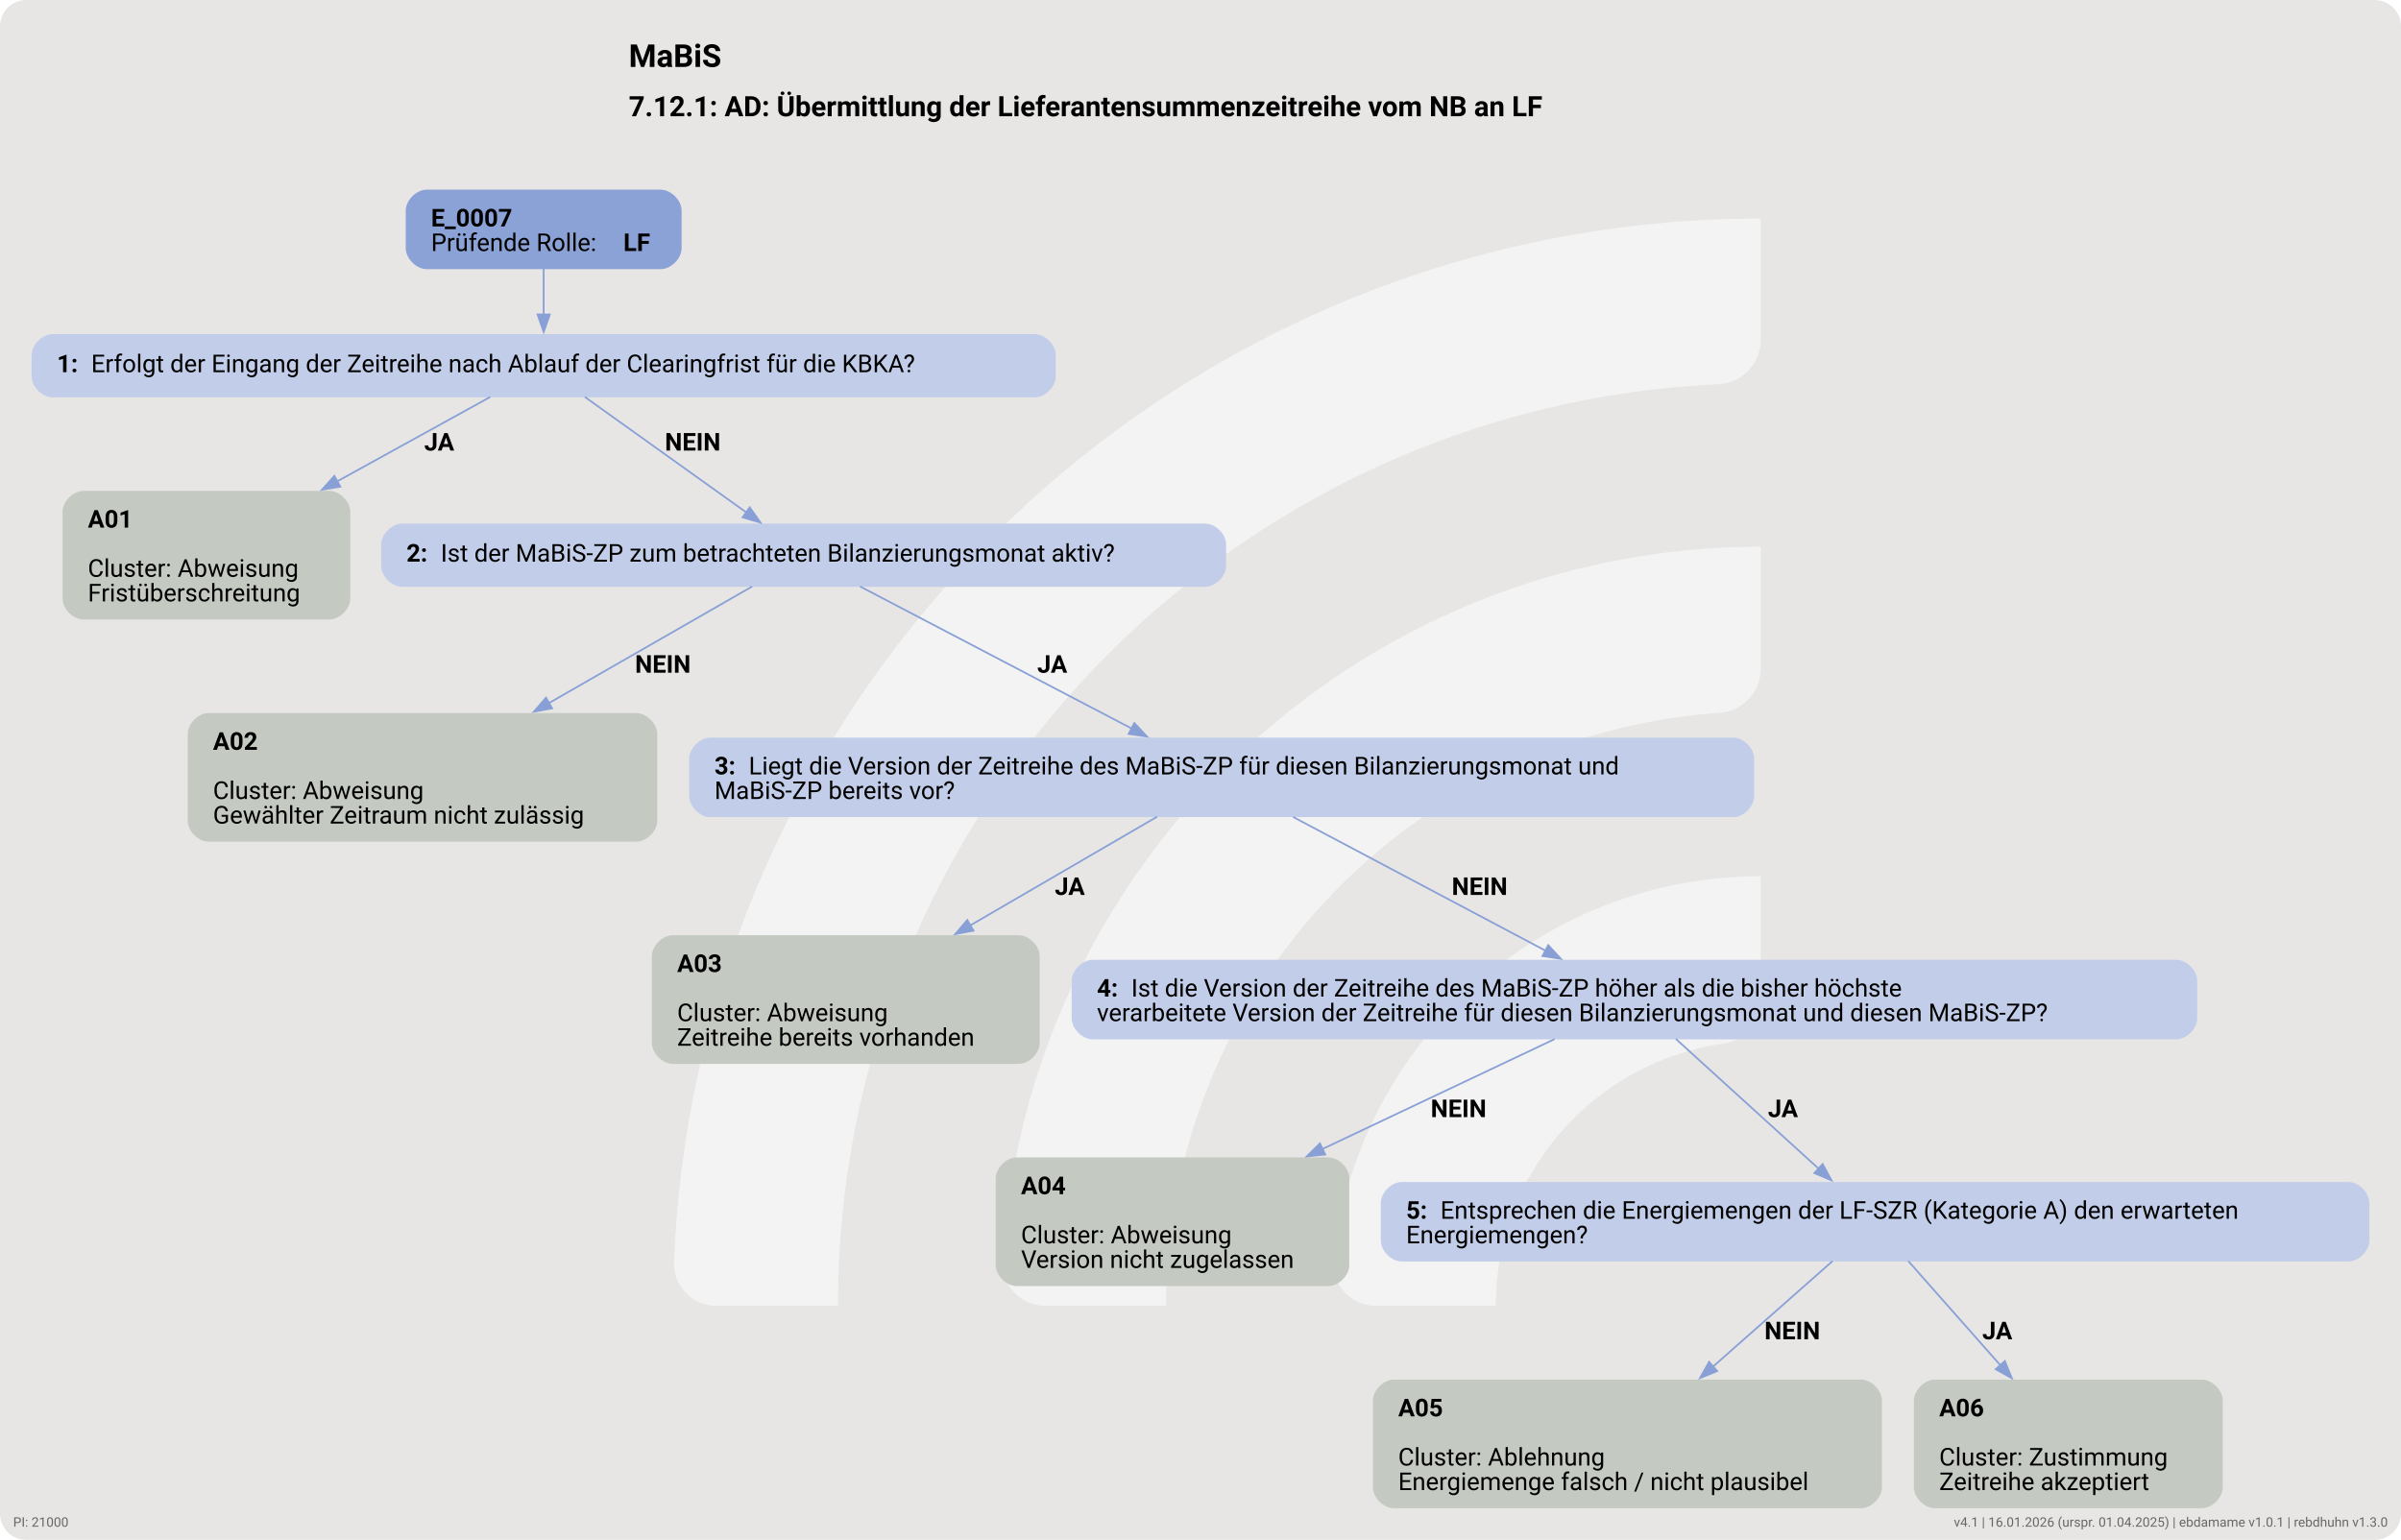
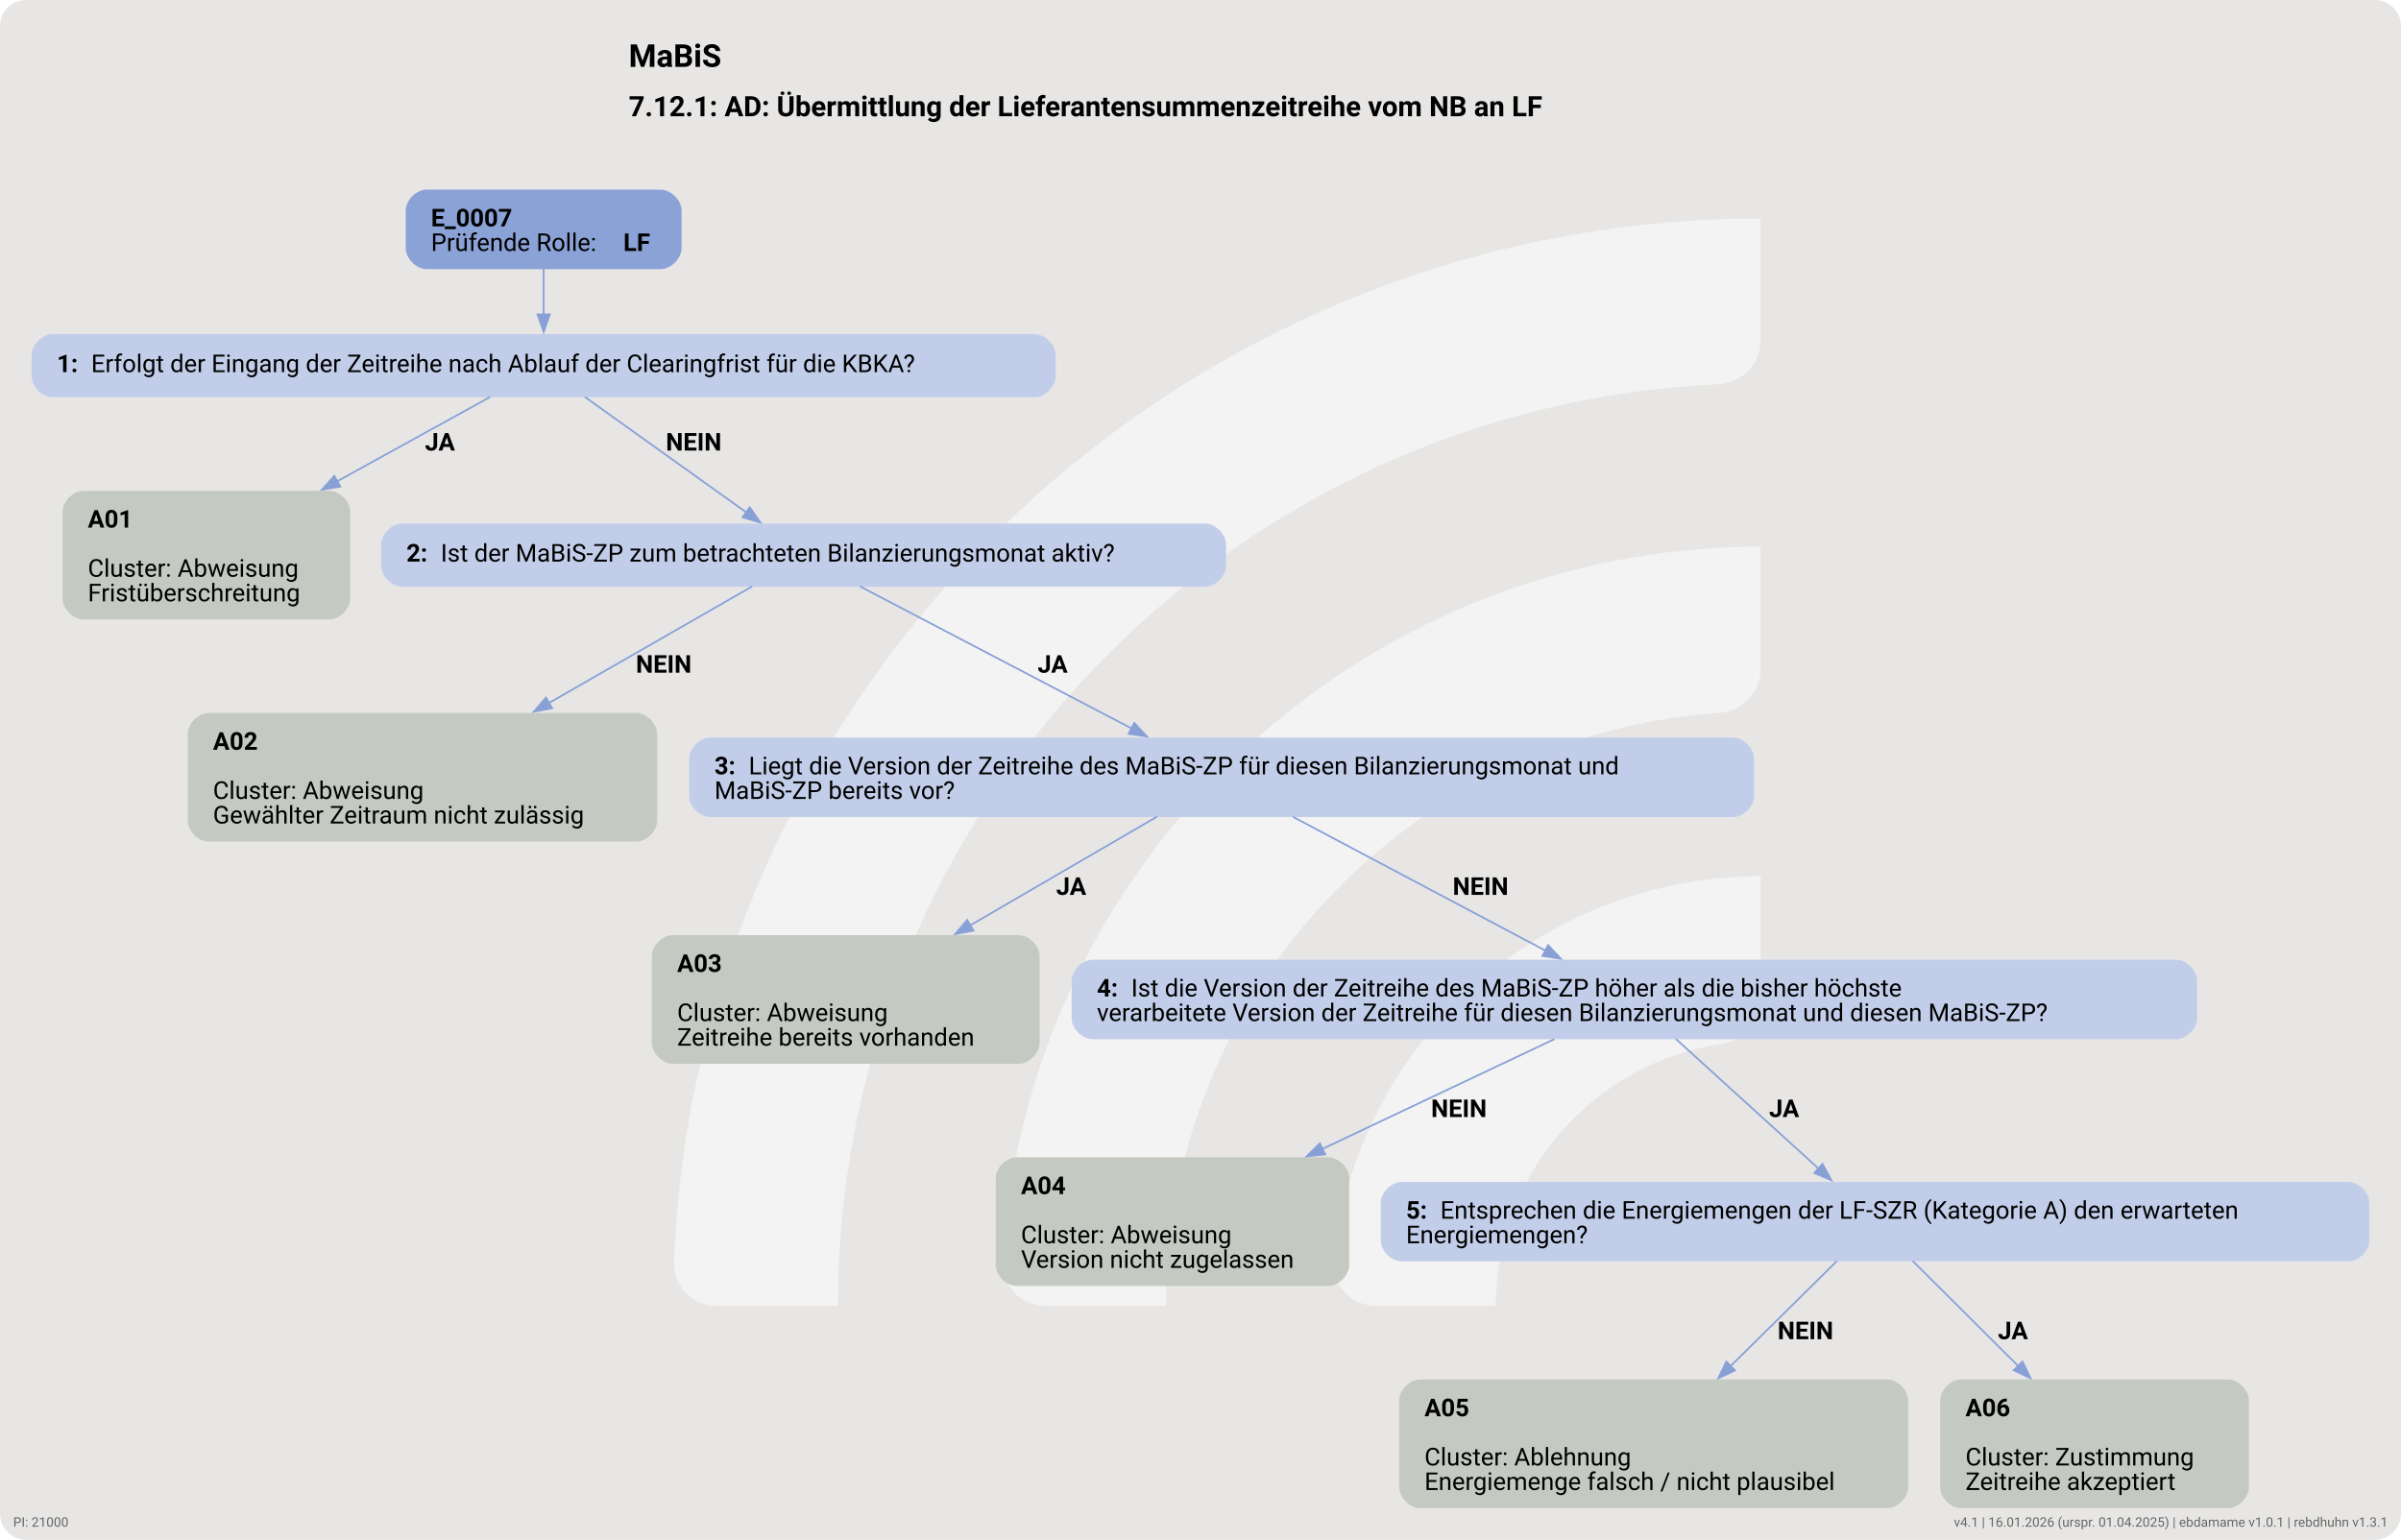
<svg xmlns="http://www.w3.org/2000/svg" version="1.1" width="1822.667px" viewBox="0 0 1822.667 1169.333" height="1169.333px">
  <g>
    <svg version="1.1" width="1822.667px" viewBox="0 0 1822.667 1169.333" height="1169.333px">
      <rect fill="#e7e6e5" x="0" y="0" width="1822.667" height="1169.333" rx="20" ry="20" />
      <g>
        <g transform="translate(434.4785, 116.9333) scale(1 1) translate(0, 0) scale(1.646485 1.646485) ">
          <defs>
            <style>.cls-1{fill:#ffffff88;}</style>
          </defs>
          <path class="cls-1" d="M122.44,531.2h-56.1c-11,0-19.9-9.12-19.46-20.11C57.47,243.89,278.15,29.78,547.91,29.78v56.02c0,10.98-8.69,19.89-19.66,20.39-225.51,10.31-405.8,197-405.8,425Z" />
          <path class="cls-1" d="M273.78,531.2h-55.93c-11.23,0-20.09-9.48-19.43-20.69,10.74-183.44,163.39-329.39,349.48-329.39v56.26c0,10.71-8.27,19.62-18.96,20.35-142.35,9.77-255.17,128.69-255.17,273.46Z" />
          <path class="cls-1" d="M425.77,531.2h-55.45c-11.65,0-20.6-10.17-19.33-21.75,10.87-99.03,95.03-176.34,196.92-176.34v57.01c0,10.05-7.28,18.75-17.23,20.16-59.22,8.4-104.91,59.42-104.91,120.92Z" />
        </g>
-         <svg width="1367pt" height="877pt" viewBox="0.00 0.00 1366.93 876.93">
+         <svg width="1367pt" height="877pt" viewBox="0.00 0.00 1367.00 877.00">
          <g id="graph0" class="graph" transform="scale(1 1) rotate(0) translate(18 858.93)">
-             <text text-anchor="start" x="339.96" y="-820.83" font-family="Roboto, sans-serif" font-weight="bold" font-size="18.00">MaBiS</text>
-             <text text-anchor="start" x="339.96" y="-792.73" font-family="Roboto, sans-serif" font-weight="bold" font-size="16.00">7.12.1: AD: Übermittlung der Lieferantensummenzeitreihe vom NB an LF</text>
+             <text xml:space="preserve" text-anchor="start" x="339.96" y="-820.83" font-family="Roboto, sans-serif" font-weight="bold" font-size="18.00">MaBiS</text>
+             <text xml:space="preserve" text-anchor="start" x="339.96" y="-792.73" font-family="Roboto, sans-serif" font-weight="bold" font-size="16.00">7.12.1: AD: Übermittlung der Lieferantensummenzeitreihe vom NB an LF</text>
            <g id="node1" class="node">
              <path fill="#8ba2d7" stroke="black" stroke-width="0" d="M358.05,-750.93C358.05,-750.93 225,-750.93 225,-750.93 219,-750.93 213,-744.93 213,-738.93 213,-738.93 213,-717.65 213,-717.65 213,-711.65 219,-705.65 225,-705.65 225,-705.65 358.05,-705.65 358.05,-705.65 364.05,-705.65 370.05,-711.65 370.05,-717.65 370.05,-717.65 370.05,-738.93 370.05,-738.93 370.05,-744.93 364.05,-750.93 358.05,-750.93" />
-               <text text-anchor="start" x="227.4" y="-729.99" font-family="Roboto, sans-serif" font-weight="bold" font-size="14.00">E_0007</text>
-               <text text-anchor="start" x="227.4" y="-715.99" font-family="Roboto, sans-serif" font-size="14.00">Prüfende Rolle: </text>
-               <text text-anchor="start" x="336.9" y="-715.99" font-family="Roboto, sans-serif" font-weight="bold" font-size="14.00">LF</text>
+               <text xml:space="preserve" text-anchor="start" x="227.4" y="-729.99" font-family="Roboto, sans-serif" font-weight="bold" font-size="14.00">E_0007</text>
+               <text xml:space="preserve" text-anchor="start" x="227.4" y="-715.99" font-family="Roboto, sans-serif" font-size="14.00">Prüfende Rolle: </text>
+               <text xml:space="preserve" text-anchor="start" x="336.9" y="-715.99" font-family="Roboto, sans-serif" font-weight="bold" font-size="14.00">LF</text>
            </g>
            <g id="node2" class="node">
              <path fill="#c2cee9" stroke="black" stroke-width="0" d="M571.05,-668.65C571.05,-668.65 12,-668.65 12,-668.65 6,-668.65 0,-662.65 0,-656.65 0,-656.65 0,-644.65 0,-644.65 0,-638.65 6,-632.65 12,-632.65 12,-632.65 571.05,-632.65 571.05,-632.65 577.05,-632.65 583.05,-638.65 583.05,-644.65 583.05,-644.65 583.05,-656.65 583.05,-656.65 583.05,-662.65 577.05,-668.65 571.05,-668.65" />
-               <text text-anchor="start" x="14.4" y="-646.98" font-family="Roboto, sans-serif" font-weight="bold" font-size="14.00">1: </text>
-               <text text-anchor="start" x="33.9" y="-646.98" font-family="Roboto, sans-serif" font-size="14.00">Erfolgt der Eingang der Zeitreihe nach Ablauf der Clearingfrist für die KBKA?</text>
+               <text xml:space="preserve" text-anchor="start" x="14.4" y="-646.98" font-family="Roboto, sans-serif" font-weight="bold" font-size="14.00">1: </text>
+               <text xml:space="preserve" text-anchor="start" x="33.9" y="-646.98" font-family="Roboto, sans-serif" font-size="14.00">Erfolgt der Eingang der Zeitreihe nach Ablauf der Clearingfrist für die KBKA?</text>
            </g>
            <g id="edge1" class="edge">
              <path fill="none" stroke="#88a0d6" d="M291.52,-705.82C291.52,-697.74 291.52,-688.44 291.52,-679.84" />
              <polygon fill="#88a0d6" stroke="#88a0d6" points="295.03,-679.88 291.53,-669.88 288.03,-679.88 295.03,-679.88" />
            </g>
            <g id="node3" class="node">
              <path fill="#c4cac1" stroke="black" stroke-width="0" d="M169.42,-579.4C169.42,-579.4 29.62,-579.4 29.62,-579.4 23.62,-579.4 17.62,-573.4 17.62,-567.4 17.62,-567.4 17.62,-518.12 17.62,-518.12 17.62,-512.12 23.62,-506.12 29.62,-506.12 29.62,-506.12 169.42,-506.12 169.42,-506.12 175.42,-506.12 181.42,-512.12 181.42,-518.12 181.42,-518.12 181.42,-567.4 181.42,-567.4 181.42,-573.4 175.42,-579.4 169.42,-579.4" />
-               <text text-anchor="start" x="32.02" y="-558.46" font-family="Roboto, sans-serif" font-weight="bold" font-size="14.00">A01</text>
-               <text text-anchor="start" x="32.02" y="-530.46" font-family="Roboto, sans-serif" font-size="14.00">Cluster: Abweisung</text>
-               <text text-anchor="start" x="32.02" y="-516.46" font-family="Roboto, sans-serif" font-size="14.00">Fristüberschreitung</text>
+               <text xml:space="preserve" text-anchor="start" x="32.02" y="-558.46" font-family="Roboto, sans-serif" font-weight="bold" font-size="14.00">A01</text>
+               <text xml:space="preserve" text-anchor="start" x="32.02" y="-530.46" font-family="Roboto, sans-serif" font-size="14.00">Cluster: Abweisung</text>
+               <text xml:space="preserve" text-anchor="start" x="32.02" y="-516.46" font-family="Roboto, sans-serif" font-size="14.00">Fristüberschreitung</text>
            </g>
            <g id="edge2" class="edge">
              <path fill="none" stroke="#88a0d6" d="M261.1,-632.87C237.63,-619.93 204.14,-601.46 173.73,-584.69" />
              <polygon fill="#88a0d6" stroke="#88a0d6" points="175.75,-581.8 165.31,-580.04 172.37,-587.93 175.75,-581.8" />
-               <text text-anchor="start" x="223.52" y="-602.35" font-family="Roboto, sans-serif" font-weight="bold" font-size="14.00">JA</text>
+               <text xml:space="preserve" text-anchor="start" x="223.94" y="-602.35" font-family="Roboto, sans-serif" font-weight="bold" font-size="14.00">JA</text>
            </g>
            <g id="node4" class="node">
              <path fill="#c2cee9" stroke="black" stroke-width="0" d="M668.05,-560.76C668.05,-560.76 211,-560.76 211,-560.76 205,-560.76 199,-554.76 199,-548.76 199,-548.76 199,-536.76 199,-536.76 199,-530.76 205,-524.76 211,-524.76 211,-524.76 668.05,-524.76 668.05,-524.76 674.05,-524.76 680.05,-530.76 680.05,-536.76 680.05,-536.76 680.05,-548.76 680.05,-548.76 680.05,-554.76 674.05,-560.76 668.05,-560.76" />
-               <text text-anchor="start" x="213.4" y="-539.09" font-family="Roboto, sans-serif" font-weight="bold" font-size="14.00">2: </text>
-               <text text-anchor="start" x="232.9" y="-539.09" font-family="Roboto, sans-serif" font-size="14.00">Ist der MaBiS-ZP zum betrachteten Bilanzierungsmonat aktiv?</text>
+               <text xml:space="preserve" text-anchor="start" x="213.4" y="-539.09" font-family="Roboto, sans-serif" font-weight="bold" font-size="14.00">2: </text>
+               <text xml:space="preserve" text-anchor="start" x="232.9" y="-539.09" font-family="Roboto, sans-serif" font-size="14.00">Ist der MaBiS-ZP zum betrachteten Bilanzierungsmonat aktiv?</text>
            </g>
            <g id="edge3" class="edge">
              <path fill="none" stroke="#88a0d6" d="M314.98,-632.87C339.77,-615.13 379.05,-587.03 406.87,-567.13" />
              <polygon fill="#88a0d6" stroke="#88a0d6" points="408.86,-570.01 414.95,-561.34 404.78,-564.31 408.86,-570.01" />
-               <text text-anchor="start" x="360.52" y="-602.35" font-family="Roboto, sans-serif" font-weight="bold" font-size="14.00">NEIN</text>
+               <text xml:space="preserve" text-anchor="start" x="361.09" y="-602.35" font-family="Roboto, sans-serif" font-weight="bold" font-size="14.00">NEIN</text>
            </g>
            <g id="node5" class="node">
              <path fill="#c4cac1" stroke="black" stroke-width="0" d="M344.17,-452.87C344.17,-452.87 100.88,-452.87 100.88,-452.87 94.88,-452.87 88.87,-446.87 88.87,-440.87 88.87,-440.87 88.87,-391.59 88.87,-391.59 88.87,-385.59 94.87,-379.59 100.87,-379.59 100.87,-379.59 344.17,-379.59 344.17,-379.59 350.17,-379.59 356.17,-385.59 356.17,-391.59 356.17,-391.59 356.17,-440.87 356.17,-440.87 356.17,-446.87 350.17,-452.87 344.17,-452.87" />
-               <text text-anchor="start" x="103.27" y="-431.93" font-family="Roboto, sans-serif" font-weight="bold" font-size="14.00">A02</text>
-               <text text-anchor="start" x="103.27" y="-403.93" font-family="Roboto, sans-serif" font-size="14.00">Cluster: Abweisung</text>
-               <text text-anchor="start" x="103.27" y="-389.93" font-family="Roboto, sans-serif" font-size="14.00">Gewählter Zeitraum nicht zulässig</text>
+               <text xml:space="preserve" text-anchor="start" x="103.27" y="-431.93" font-family="Roboto, sans-serif" font-weight="bold" font-size="14.00">A02</text>
+               <text xml:space="preserve" text-anchor="start" x="103.27" y="-403.93" font-family="Roboto, sans-serif" font-size="14.00">Cluster: Abweisung</text>
+               <text xml:space="preserve" text-anchor="start" x="103.27" y="-389.93" font-family="Roboto, sans-serif" font-size="14.00">Gewählter Zeitraum nicht zulässig</text>
            </g>
            <g id="edge4" class="edge">
              <path fill="none" stroke="#88a0d6" d="M410.26,-524.97C380.72,-508.01 333.94,-481.17 294.48,-458.52" />
              <polygon fill="#88a0d6" stroke="#88a0d6" points="296.34,-455.56 285.93,-453.62 292.86,-461.63 296.34,-455.56" />
-               <text text-anchor="start" x="343.52" y="-475.82" font-family="Roboto, sans-serif" font-weight="bold" font-size="14.00">NEIN</text>
+               <text xml:space="preserve" text-anchor="start" x="344.02" y="-475.82" font-family="Roboto, sans-serif" font-weight="bold" font-size="14.00">NEIN</text>
            </g>
            <g id="node6" class="node">
              <path fill="#c2cee9" stroke="black" stroke-width="0" d="M968.67,-438.87C968.67,-438.87 386.38,-438.87 386.38,-438.87 380.38,-438.87 374.38,-432.87 374.38,-426.87 374.38,-426.87 374.38,-405.59 374.38,-405.59 374.38,-399.59 380.38,-393.59 386.38,-393.59 386.38,-393.59 968.67,-393.59 968.67,-393.59 974.67,-393.59 980.67,-399.59 980.67,-405.59 980.67,-405.59 980.67,-426.87 980.67,-426.87 980.67,-432.87 974.67,-438.87 968.67,-438.87" />
-               <text text-anchor="start" x="388.77" y="-417.93" font-family="Roboto, sans-serif" font-weight="bold" font-size="14.00">3: </text>
-               <text text-anchor="start" x="408.27" y="-417.93" font-family="Roboto, sans-serif" font-size="14.00">Liegt die Version der Zeitreihe des MaBiS-ZP für diesen Bilanzierungsmonat und</text>
-               <text text-anchor="start" x="388.77" y="-403.93" font-family="Roboto, sans-serif" font-size="14.00">MaBiS-ZP bereits vor?</text>
+               <text xml:space="preserve" text-anchor="start" x="388.77" y="-417.93" font-family="Roboto, sans-serif" font-weight="bold" font-size="14.00">3: </text>
+               <text xml:space="preserve" text-anchor="start" x="408.27" y="-417.93" font-family="Roboto, sans-serif" font-size="14.00">Liegt die Version der Zeitreihe des MaBiS-ZP für diesen Bilanzierungsmonat und</text>
+               <text xml:space="preserve" text-anchor="start" x="388.77" y="-403.93" font-family="Roboto, sans-serif" font-size="14.00">MaBiS-ZP bereits vor?</text>
            </g>
            <g id="edge5" class="edge">
              <path fill="none" stroke="#88a0d6" d="M471.62,-524.97C511.34,-504.18 579.46,-468.54 626.4,-443.98" />
              <polygon fill="#88a0d6" stroke="#88a0d6" points="627.8,-447.2 635.03,-439.46 624.55,-441 627.8,-447.2" />
-               <text text-anchor="start" x="572.52" y="-475.82" font-family="Roboto, sans-serif" font-weight="bold" font-size="14.00">JA</text>
+               <text xml:space="preserve" text-anchor="start" x="572.77" y="-475.82" font-family="Roboto, sans-serif" font-weight="bold" font-size="14.00">JA</text>
            </g>
            <g id="node7" class="node">
              <path fill="#c4cac1" stroke="black" stroke-width="0" d="M561.92,-326.34C561.92,-326.34 365.12,-326.34 365.12,-326.34 359.12,-326.34 353.12,-320.34 353.12,-314.34 353.12,-314.34 353.12,-265.06 353.12,-265.06 353.12,-259.06 359.12,-253.06 365.12,-253.06 365.12,-253.06 561.92,-253.06 561.92,-253.06 567.92,-253.06 573.92,-259.06 573.92,-265.06 573.92,-265.06 573.92,-314.34 573.92,-314.34 573.92,-320.34 567.92,-326.34 561.92,-326.34" />
-               <text text-anchor="start" x="367.52" y="-305.4" font-family="Roboto, sans-serif" font-weight="bold" font-size="14.00">A03</text>
-               <text text-anchor="start" x="367.52" y="-277.4" font-family="Roboto, sans-serif" font-size="14.00">Cluster: Abweisung</text>
-               <text text-anchor="start" x="367.52" y="-263.4" font-family="Roboto, sans-serif" font-size="14.00">Zeitreihe bereits vorhanden</text>
+               <text xml:space="preserve" text-anchor="start" x="367.52" y="-305.4" font-family="Roboto, sans-serif" font-weight="bold" font-size="14.00">A03</text>
+               <text xml:space="preserve" text-anchor="start" x="367.52" y="-277.4" font-family="Roboto, sans-serif" font-size="14.00">Cluster: Abweisung</text>
+               <text xml:space="preserve" text-anchor="start" x="367.52" y="-263.4" font-family="Roboto, sans-serif" font-size="14.00">Zeitreihe bereits vorhanden</text>
            </g>
            <g id="edge6" class="edge">
              <path fill="none" stroke="#88a0d6" d="M640.74,-393.82C611.57,-376.85 569.95,-352.63 534.37,-331.92" />
              <polygon fill="#88a0d6" stroke="#88a0d6" points="536.22,-328.95 525.81,-326.95 532.7,-335 536.22,-328.95" />
-               <text text-anchor="start" x="582.52" y="-349.29" font-family="Roboto, sans-serif" font-weight="bold" font-size="14.00">JA</text>
+               <text xml:space="preserve" text-anchor="start" x="583.34" y="-349.29" font-family="Roboto, sans-serif" font-weight="bold" font-size="14.00">JA</text>
            </g>
            <g id="node8" class="node">
              <path fill="#c2cee9" stroke="black" stroke-width="0" d="M1220.92,-312.34C1220.92,-312.34 604.12,-312.34 604.12,-312.34 598.12,-312.34 592.12,-306.34 592.12,-300.34 592.12,-300.34 592.12,-279.06 592.12,-279.06 592.12,-273.06 598.12,-267.06 604.12,-267.06 604.12,-267.06 1220.92,-267.06 1220.92,-267.06 1226.92,-267.06 1232.92,-273.06 1232.92,-279.06 1232.92,-279.06 1232.92,-300.34 1232.92,-300.34 1232.92,-306.34 1226.92,-312.34 1220.92,-312.34" />
-               <text text-anchor="start" x="606.52" y="-291.4" font-family="Roboto, sans-serif" font-weight="bold" font-size="14.00">4: </text>
-               <text text-anchor="start" x="626.02" y="-291.4" font-family="Roboto, sans-serif" font-size="14.00">Ist die Version der Zeitreihe des MaBiS-ZP höher als die bisher höchste</text>
-               <text text-anchor="start" x="606.52" y="-277.4" font-family="Roboto, sans-serif" font-size="14.00">verarbeitete Version der Zeitreihe für diesen Bilanzierungsmonat und diesen MaBiS-ZP?</text>
+               <text xml:space="preserve" text-anchor="start" x="606.52" y="-291.4" font-family="Roboto, sans-serif" font-weight="bold" font-size="14.00">4: </text>
+               <text xml:space="preserve" text-anchor="start" x="626.02" y="-291.4" font-family="Roboto, sans-serif" font-size="14.00">Ist die Version der Zeitreihe des MaBiS-ZP höher als die bisher höchste</text>
+               <text xml:space="preserve" text-anchor="start" x="606.52" y="-277.4" font-family="Roboto, sans-serif" font-size="14.00">verarbeitete Version der Zeitreihe für diesen Bilanzierungsmonat und diesen MaBiS-ZP?</text>
            </g>
            <g id="edge7" class="edge">
              <path fill="none" stroke="#88a0d6" d="M718.19,-393.68C758.08,-372.54 819.01,-340.25 861.99,-317.48" />
              <polygon fill="#88a0d6" stroke="#88a0d6" points="863.43,-320.68 870.63,-312.9 860.15,-314.49 863.43,-320.68" />
-               <text text-anchor="start" x="808.52" y="-349.29" font-family="Roboto, sans-serif" font-weight="bold" font-size="14.00">NEIN</text>
+               <text xml:space="preserve" text-anchor="start" x="809.09" y="-349.29" font-family="Roboto, sans-serif" font-weight="bold" font-size="14.00">NEIN</text>
            </g>
            <g id="node9" class="node">
              <path fill="#c4cac1" stroke="black" stroke-width="0" d="M738.17,-199.81C738.17,-199.81 560.88,-199.81 560.88,-199.81 554.88,-199.81 548.88,-193.81 548.88,-187.81 548.88,-187.81 548.88,-138.53 548.88,-138.53 548.88,-132.53 554.88,-126.53 560.88,-126.53 560.88,-126.53 738.17,-126.53 738.17,-126.53 744.17,-126.53 750.17,-132.53 750.17,-138.53 750.17,-138.53 750.17,-187.81 750.17,-187.81 750.17,-193.81 744.17,-199.81 738.17,-199.81" />
-               <text text-anchor="start" x="563.27" y="-178.87" font-family="Roboto, sans-serif" font-weight="bold" font-size="14.00">A04</text>
-               <text text-anchor="start" x="563.27" y="-150.87" font-family="Roboto, sans-serif" font-size="14.00">Cluster: Abweisung</text>
-               <text text-anchor="start" x="563.27" y="-136.87" font-family="Roboto, sans-serif" font-size="14.00">Version nicht zugelassen</text>
+               <text xml:space="preserve" text-anchor="start" x="563.27" y="-178.87" font-family="Roboto, sans-serif" font-weight="bold" font-size="14.00">A04</text>
+               <text xml:space="preserve" text-anchor="start" x="563.27" y="-150.87" font-family="Roboto, sans-serif" font-size="14.00">Cluster: Abweisung</text>
+               <text xml:space="preserve" text-anchor="start" x="563.27" y="-136.87" font-family="Roboto, sans-serif" font-size="14.00">Version nicht zugelassen</text>
            </g>
            <g id="edge8" class="edge">
              <path fill="none" stroke="#88a0d6" d="M867.01,-267.15C830.66,-249.94 778.71,-225.34 734.69,-204.49" />
              <polygon fill="#88a0d6" stroke="#88a0d6" points="736.46,-201.46 725.93,-200.35 733.47,-207.79 736.46,-201.46" />
-               <text text-anchor="start" x="796.52" y="-222.76" font-family="Roboto, sans-serif" font-weight="bold" font-size="14.00">NEIN</text>
+               <text xml:space="preserve" text-anchor="start" x="796.77" y="-222.76" font-family="Roboto, sans-serif" font-weight="bold" font-size="14.00">NEIN</text>
            </g>
            <g id="node10" class="node">
              <path fill="#c2cee9" stroke="black" stroke-width="0" d="M1318.93,-185.81C1318.93,-185.81 780.13,-185.81 780.13,-185.81 774.13,-185.81 768.13,-179.81 768.13,-173.81 768.13,-173.81 768.13,-152.53 768.13,-152.53 768.13,-146.53 774.13,-140.53 780.13,-140.53 780.13,-140.53 1318.93,-140.53 1318.93,-140.53 1324.93,-140.53 1330.93,-146.53 1330.93,-152.53 1330.93,-152.53 1330.93,-173.81 1330.93,-173.81 1330.93,-179.81 1324.93,-185.81 1318.93,-185.81" />
-               <text text-anchor="start" x="782.53" y="-164.87" font-family="Roboto, sans-serif" font-weight="bold" font-size="14.00">5: </text>
-               <text text-anchor="start" x="802.03" y="-164.87" font-family="Roboto, sans-serif" font-size="14.00">Entsprechen die Energiemengen der LF-SZR (Kategorie A) den erwarteten</text>
-               <text text-anchor="start" x="782.53" y="-150.87" font-family="Roboto, sans-serif" font-size="14.00">Energiemengen?</text>
+               <text xml:space="preserve" text-anchor="start" x="782.53" y="-164.87" font-family="Roboto, sans-serif" font-weight="bold" font-size="14.00">5: </text>
+               <text xml:space="preserve" text-anchor="start" x="802.03" y="-164.87" font-family="Roboto, sans-serif" font-size="14.00">Entsprechen die Energiemengen der LF-SZR (Kategorie A) den erwarteten</text>
+               <text xml:space="preserve" text-anchor="start" x="782.53" y="-150.87" font-family="Roboto, sans-serif" font-size="14.00">Energiemengen?</text>
            </g>
            <g id="edge9" class="edge">
              <path fill="none" stroke="#88a0d6" d="M936.08,-267.29C958.52,-246.89 992.5,-216.01 1017.42,-193.35" />
              <polygon fill="#88a0d6" stroke="#88a0d6" points="1019.66,-196.05 1024.7,-186.73 1014.95,-190.87 1019.66,-196.05" />
-               <text text-anchor="start" x="988.52" y="-222.76" font-family="Roboto, sans-serif" font-weight="bold" font-size="14.00">JA</text>
+               <text xml:space="preserve" text-anchor="start" x="989.23" y="-222.76" font-family="Roboto, sans-serif" font-weight="bold" font-size="14.00">JA</text>
            </g>
            <g id="node11" class="node">
-               <path fill="#c4cac1" stroke="black" stroke-width="0" d="M1041.42,-73.28C1041.42,-73.28 775.62,-73.28 775.62,-73.28 769.62,-73.28 763.62,-67.28 763.62,-61.28 763.62,-61.28 763.62,-12 763.62,-12 763.62,-6 769.62,0 775.62,0 775.62,0 1041.42,0 1041.42,0 1047.42,0 1053.42,-6 1053.42,-12 1053.42,-12 1053.42,-61.28 1053.42,-61.28 1053.42,-67.28 1047.42,-73.28 1041.42,-73.28" />
-               <text text-anchor="start" x="778.02" y="-52.34" font-family="Roboto, sans-serif" font-weight="bold" font-size="14.00">A05</text>
-               <text text-anchor="start" x="778.02" y="-24.34" font-family="Roboto, sans-serif" font-size="14.00">Cluster: Ablehnung</text>
-               <text text-anchor="start" x="778.02" y="-10.34" font-family="Roboto, sans-serif" font-size="14.00">Energiemenge falsch / nicht plausibel</text>
+               <path fill="#c4cac1" stroke="black" stroke-width="0" d="M1056.42,-73.28C1056.42,-73.28 790.62,-73.28 790.62,-73.28 784.62,-73.28 778.62,-67.28 778.62,-61.28 778.62,-61.28 778.62,-12 778.62,-12 778.62,-6 784.62,0 790.62,0 790.62,0 1056.42,0 1056.42,0 1062.42,0 1068.42,-6 1068.42,-12 1068.42,-12 1068.42,-61.28 1068.42,-61.28 1068.42,-67.28 1062.42,-73.28 1056.42,-73.28" />
+               <text xml:space="preserve" text-anchor="start" x="793.02" y="-52.34" font-family="Roboto, sans-serif" font-weight="bold" font-size="14.00">A05</text>
+               <text xml:space="preserve" text-anchor="start" x="793.02" y="-24.34" font-family="Roboto, sans-serif" font-size="14.00">Cluster: Ablehnung</text>
+               <text xml:space="preserve" text-anchor="start" x="793.02" y="-10.34" font-family="Roboto, sans-serif" font-size="14.00">Energiemenge falsch / nicht plausibel</text>
            </g>
            <g id="edge10" class="edge">
-               <path fill="none" stroke="#88a0d6" d="M1025.29,-140.76C1006.64,-124.3 980.28,-101.01 957.31,-80.73" />
-               <polygon fill="#88a0d6" stroke="#88a0d6" points="959.65,-78.12 949.84,-74.13 955.02,-83.37 959.65,-78.12" />
-               <text text-anchor="start" x="986.52" y="-96.23" font-family="Roboto, sans-serif" font-weight="bold" font-size="14.00">NEIN</text>
+               <path fill="none" stroke="#88a0d6" d="M1027.86,-140.76C1011.22,-124.31 987.68,-101.04 967.17,-80.77" />
+               <polygon fill="#88a0d6" stroke="#88a0d6" points="969.83,-78.48 960.26,-73.94 964.91,-83.46 969.83,-78.48" />
+               <text xml:space="preserve" text-anchor="start" x="994.07" y="-96.23" font-family="Roboto, sans-serif" font-weight="bold" font-size="14.00">NEIN</text>
            </g>
            <g id="node12" class="node">
-               <path fill="#c4cac1" stroke="black" stroke-width="0" d="M1235.43,-73.28C1235.43,-73.28 1083.62,-73.28 1083.62,-73.28 1077.62,-73.28 1071.62,-67.28 1071.62,-61.28 1071.62,-61.28 1071.62,-12 1071.62,-12 1071.62,-6 1077.62,0 1083.62,0 1083.62,0 1235.43,0 1235.43,0 1241.43,0 1247.43,-6 1247.43,-12 1247.43,-12 1247.43,-61.28 1247.43,-61.28 1247.43,-67.28 1241.43,-73.28 1235.43,-73.28" />
-               <text text-anchor="start" x="1086.03" y="-52.34" font-family="Roboto, sans-serif" font-weight="bold" font-size="14.00">A06</text>
-               <text text-anchor="start" x="1086.03" y="-24.34" font-family="Roboto, sans-serif" font-size="14.00">Cluster: Zustimmung</text>
-               <text text-anchor="start" x="1086.03" y="-10.34" font-family="Roboto, sans-serif" font-size="14.00">Zeitreihe akzeptiert</text>
+               <path fill="#c4cac1" stroke="black" stroke-width="0" d="M1250.43,-73.28C1250.43,-73.28 1098.62,-73.28 1098.62,-73.28 1092.62,-73.28 1086.62,-67.28 1086.62,-61.28 1086.62,-61.28 1086.62,-12 1086.62,-12 1086.62,-6 1092.62,0 1098.62,0 1098.62,0 1250.43,0 1250.43,0 1256.43,0 1262.43,-6 1262.43,-12 1262.43,-12 1262.43,-61.28 1262.43,-61.28 1262.43,-67.28 1256.43,-73.28 1250.43,-73.28" />
+               <text xml:space="preserve" text-anchor="start" x="1101.03" y="-52.34" font-family="Roboto, sans-serif" font-weight="bold" font-size="14.00">A06</text>
+               <text xml:space="preserve" text-anchor="start" x="1101.03" y="-24.34" font-family="Roboto, sans-serif" font-size="14.00">Cluster: Zustimmung</text>
+               <text xml:space="preserve" text-anchor="start" x="1101.03" y="-10.34" font-family="Roboto, sans-serif" font-size="14.00">Zeitreihe akzeptiert</text>
            </g>
            <g id="edge11" class="edge">
-               <path fill="none" stroke="#88a0d6" d="M1068.43,-140.76C1082.84,-124.46 1103.16,-101.45 1120.95,-81.31" />
-               <polygon fill="#88a0d6" stroke="#88a0d6" points="1123.4,-83.83 1127.39,-74.01 1118.15,-79.19 1123.4,-83.83" />
-               <text text-anchor="start" x="1110.53" y="-96.23" font-family="Roboto, sans-serif" font-weight="bold" font-size="14.00">JA</text>
+               <path fill="none" stroke="#88a0d6" d="M1071.01,-140.76C1087.53,-124.31 1110.88,-101.04 1131.23,-80.77" />
+               <polygon fill="#88a0d6" stroke="#88a0d6" points="1133.47,-83.49 1138.08,-73.95 1128.52,-78.53 1133.47,-83.49" />
+               <text xml:space="preserve" text-anchor="start" x="1119.51" y="-96.23" font-family="Roboto, sans-serif" font-weight="bold" font-size="14.00">JA</text>
            </g>
          </g>
        </svg>
      </g>
    </svg>
  </g>
  <a href="https://ebd.hochfrequenz.de" target="_blank">
-     <text x="1812.667" y="1159.333" text-anchor="end" font-family="Roboto, sans-serif" font-size="10" fill="#666666" text-decoration="none">v4.1 | 16.01.2026 (urspr. 01.04.2025) | ebdamame v1.0.1 | rebdhuhn v1.3.0</text>
+     <text x="1812.667" y="1159.333" text-anchor="end" font-family="Roboto, sans-serif" font-size="10" fill="#666666" text-decoration="none">v4.1 | 16.01.2026 (urspr. 01.04.2025) | ebdamame v1.0.1 | rebdhuhn v1.3.1</text>
  </a>
  <a href="https://ahb-tabellen.hochfrequenz.de/ahb/FV2510/21000" target="_blank">
    <text x="10.0" y="1159.333" text-anchor="start" font-family="Roboto, sans-serif" font-size="10" fill="#666666" text-decoration="none">PI: 21000</text>
  </a>
</svg>
